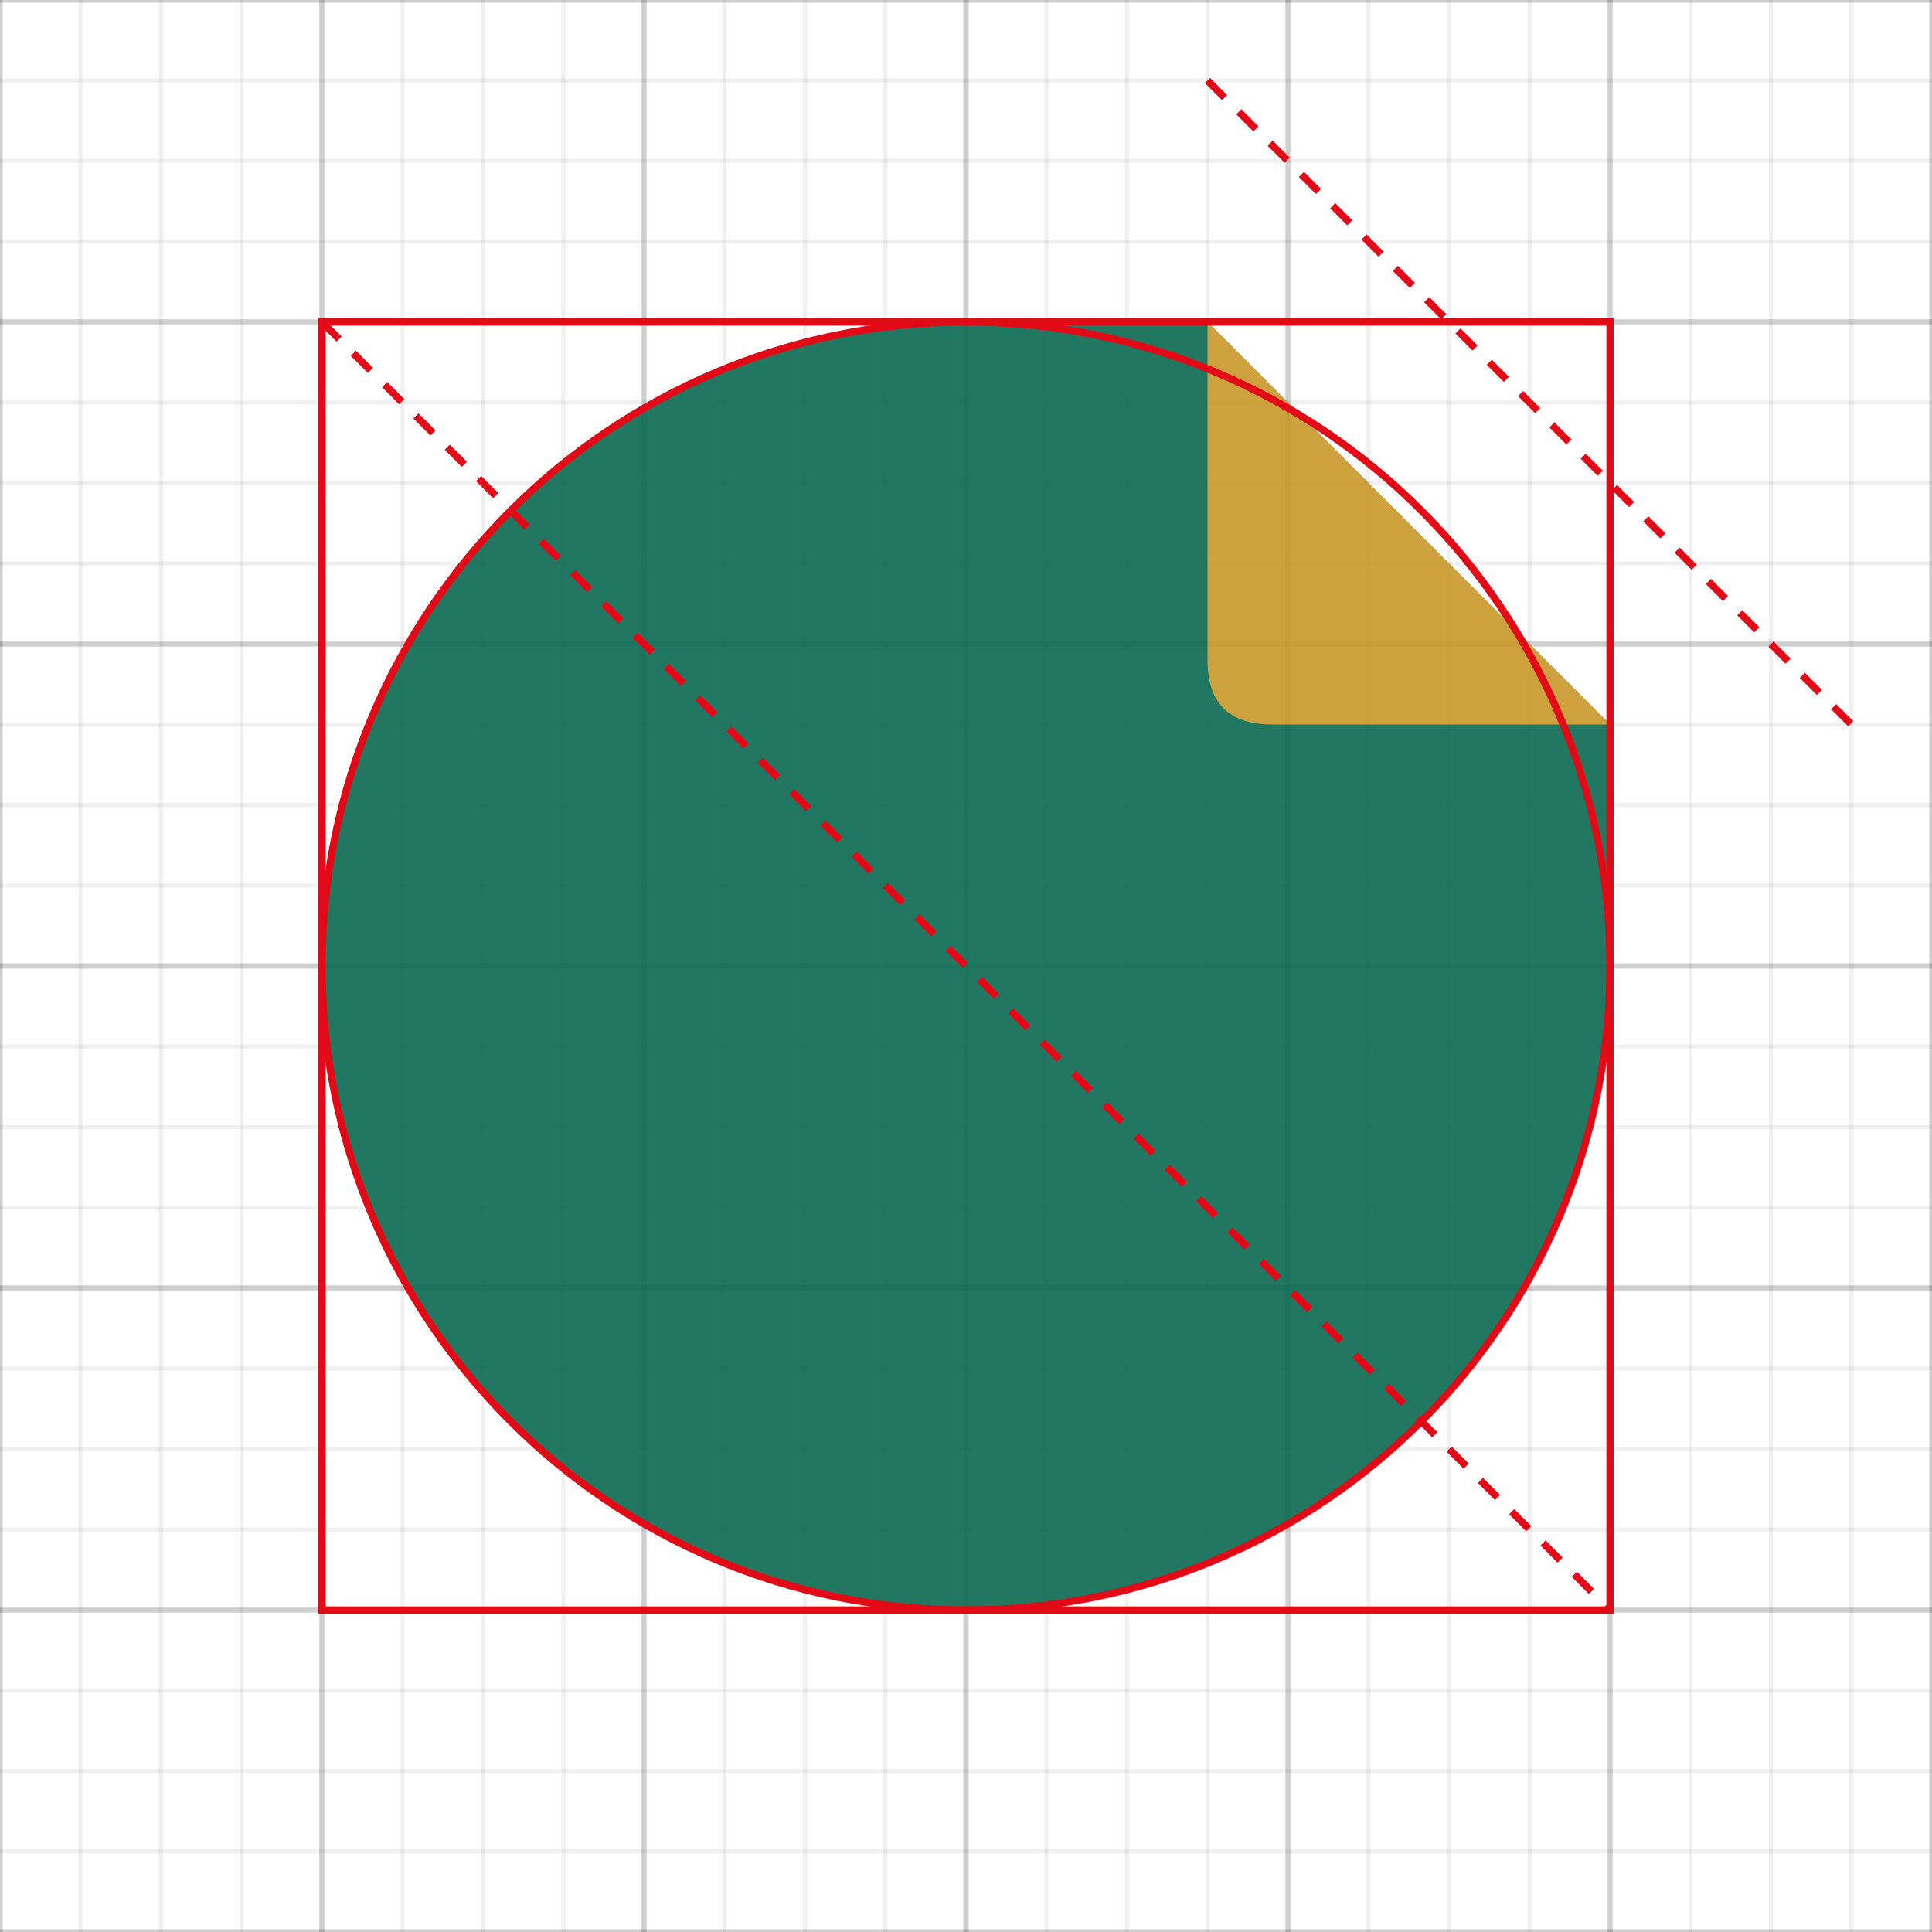
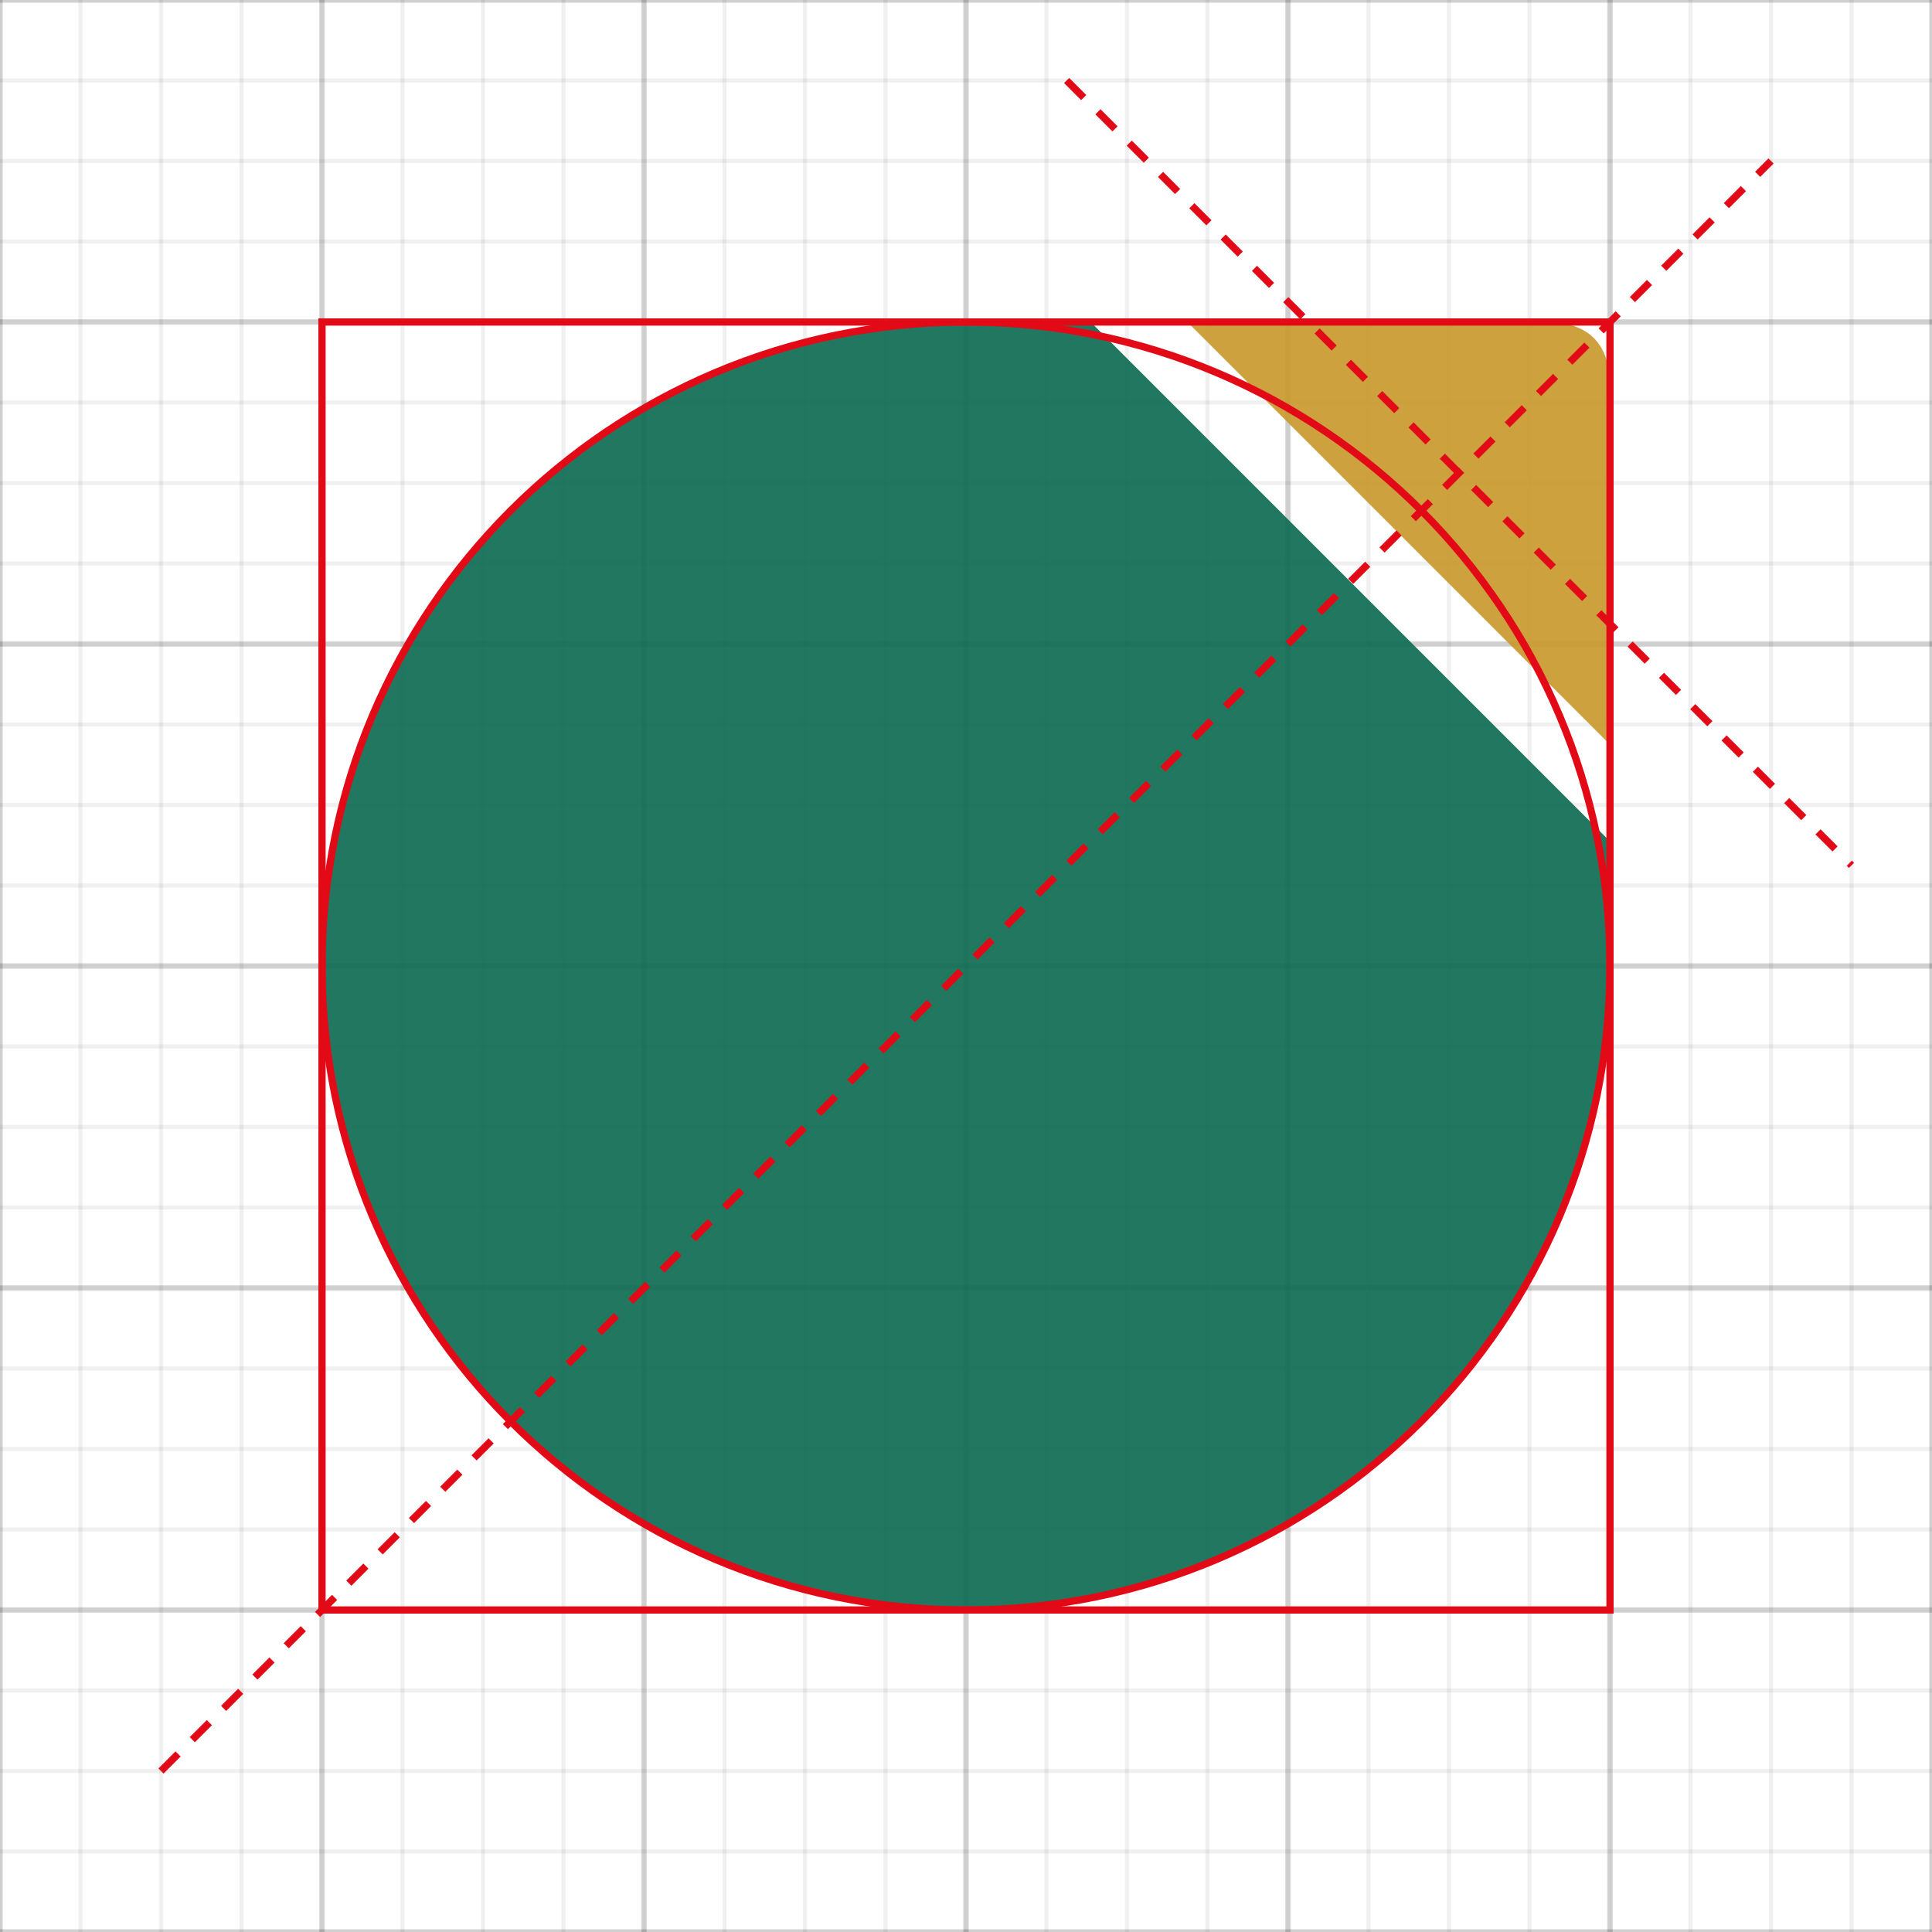
<svg xmlns="http://www.w3.org/2000/svg" viewBox="0 0 48 48">
  <rect width="48" height="48" fill="#fff" />
  <g stroke="#000" stroke-opacity=".06" stroke-width=".1">
    <line x1="0" y1="0" x2="0" y2="48" />
    <line x1="0" y1="0" x2="48" y2="0" />
    <line x1="2" y1="0" x2="2" y2="48" />
    <line x1="0" y1="2" x2="48" y2="2" />
    <line x1="4" y1="0" x2="4" y2="48" />
    <line x1="0" y1="4" x2="48" y2="4" />
    <line x1="6" y1="0" x2="6" y2="48" />
    <line x1="0" y1="6" x2="48" y2="6" />
    <line x1="8" y1="0" x2="8" y2="48" />
    <line x1="0" y1="8" x2="48" y2="8" />
    <line x1="10" y1="0" x2="10" y2="48" />
    <line x1="0" y1="10" x2="48" y2="10" />
    <line x1="12" y1="0" x2="12" y2="48" />
    <line x1="0" y1="12" x2="48" y2="12" />
    <line x1="14" y1="0" x2="14" y2="48" />
    <line x1="0" y1="14" x2="48" y2="14" />
    <line x1="16" y1="0" x2="16" y2="48" />
    <line x1="0" y1="16" x2="48" y2="16" />
    <line x1="18" y1="0" x2="18" y2="48" />
    <line x1="0" y1="18" x2="48" y2="18" />
    <line x1="20" y1="0" x2="20" y2="48" />
    <line x1="0" y1="20" x2="48" y2="20" />
    <line x1="22" y1="0" x2="22" y2="48" />
    <line x1="0" y1="22" x2="48" y2="22" />
    <line x1="24" y1="0" x2="24" y2="48" />
    <line x1="0" y1="24" x2="48" y2="24" />
    <line x1="26" y1="0" x2="26" y2="48" />
    <line x1="0" y1="26" x2="48" y2="26" />
    <line x1="28" y1="0" x2="28" y2="48" />
    <line x1="0" y1="28" x2="48" y2="28" />
    <line x1="30" y1="0" x2="30" y2="48" />
    <line x1="0" y1="30" x2="48" y2="30" />
    <line x1="32" y1="0" x2="32" y2="48" />
    <line x1="0" y1="32" x2="48" y2="32" />
    <line x1="34" y1="0" x2="34" y2="48" />
    <line x1="0" y1="34" x2="48" y2="34" />
    <line x1="36" y1="0" x2="36" y2="48" />
    <line x1="0" y1="36" x2="48" y2="36" />
    <line x1="38" y1="0" x2="38" y2="48" />
    <line x1="0" y1="38" x2="48" y2="38" />
    <line x1="40" y1="0" x2="40" y2="48" />
    <line x1="0" y1="40" x2="48" y2="40" />
    <line x1="42" y1="0" x2="42" y2="48" />
    <line x1="0" y1="42" x2="48" y2="42" />
    <line x1="44" y1="0" x2="44" y2="48" />
    <line x1="0" y1="44" x2="48" y2="44" />
    <line x1="46" y1="0" x2="46" y2="48" />
    <line x1="0" y1="46" x2="48" y2="46" />
    <line x1="48" y1="0" x2="48" y2="48" />
    <line x1="0" y1="48" x2="48" y2="48" />
  </g>
  <g stroke="#000" stroke-opacity=".14" stroke-width=".14">
    <line x1="0" y1="0" x2="0" y2="48" />
    <line x1="0" y1="0" x2="48" y2="0" />
    <line x1="8" y1="0" x2="8" y2="48" />
    <line x1="0" y1="8" x2="48" y2="8" />
    <line x1="16" y1="0" x2="16" y2="48" />
    <line x1="0" y1="16" x2="48" y2="16" />
    <line x1="24" y1="0" x2="24" y2="48" />
    <line x1="0" y1="24" x2="48" y2="24" />
    <line x1="32" y1="0" x2="32" y2="48" />
    <line x1="0" y1="32" x2="48" y2="32" />
    <line x1="40" y1="0" x2="40" y2="48" />
    <line x1="0" y1="40" x2="48" y2="40" />
    <line x1="48" y1="0" x2="48" y2="48" />
    <line x1="0" y1="48" x2="48" y2="48" />
  </g>
  <g opacity=".92">
-     <path fill="#0E6B52" d="M24.0 8 L30 8 L40 18 L40 24.0 A16.0 16.0 0 0 1 24.0 40 A16.0 16.0 0 0 1 8 24.0 A16.0 16.0 0 0 1 24.0 8 Z" />
-     <path fill="#C99A2E" d="M30 8 L40 18 L31.6 18 Q30 18 30 16.4 Z" />
+     <path fill="#0E6B52" d="M24.0 8 L27.096 8 L40 20.904 L40 24.0 A16.0 16.0 0 0 1 24.0 40 A16.0 16.0 0 0 1 8 24.0 A16.0 16.0 0 0 1 24.0 8 Z" />
+     <path fill="#C99A2E" d="M29.5 8 L38.4 8 Q40 8 40 9.6 L40 18.5 Z" />
  </g>
  <circle cx="24" cy="24" r="16" fill="none" stroke="#E30A17" stroke-width=".18" />
  <rect x="8" y="8" width="32" height="32" fill="none" stroke="#E30A17" stroke-width=".18" />
-   <line x1="30" y1="2" x2="46" y2="18" fill="none" stroke="#E30A17" stroke-width=".18" stroke-dasharray=".6 .5" />
-   <line x1="8" y1="8" x2="40" y2="40" fill="none" stroke="#E30A17" stroke-width=".18" stroke-dasharray=".6 .5" />
+   <line x1="26.5" y1="2" x2="46" y2="21.5" fill="none" stroke="#E30A17" stroke-width=".18" stroke-dasharray=".6 .5" />
+   <line x1="4" y1="44" x2="44" y2="4" fill="none" stroke="#E30A17" stroke-width=".18" stroke-dasharray=".6 .5" />
</svg>
